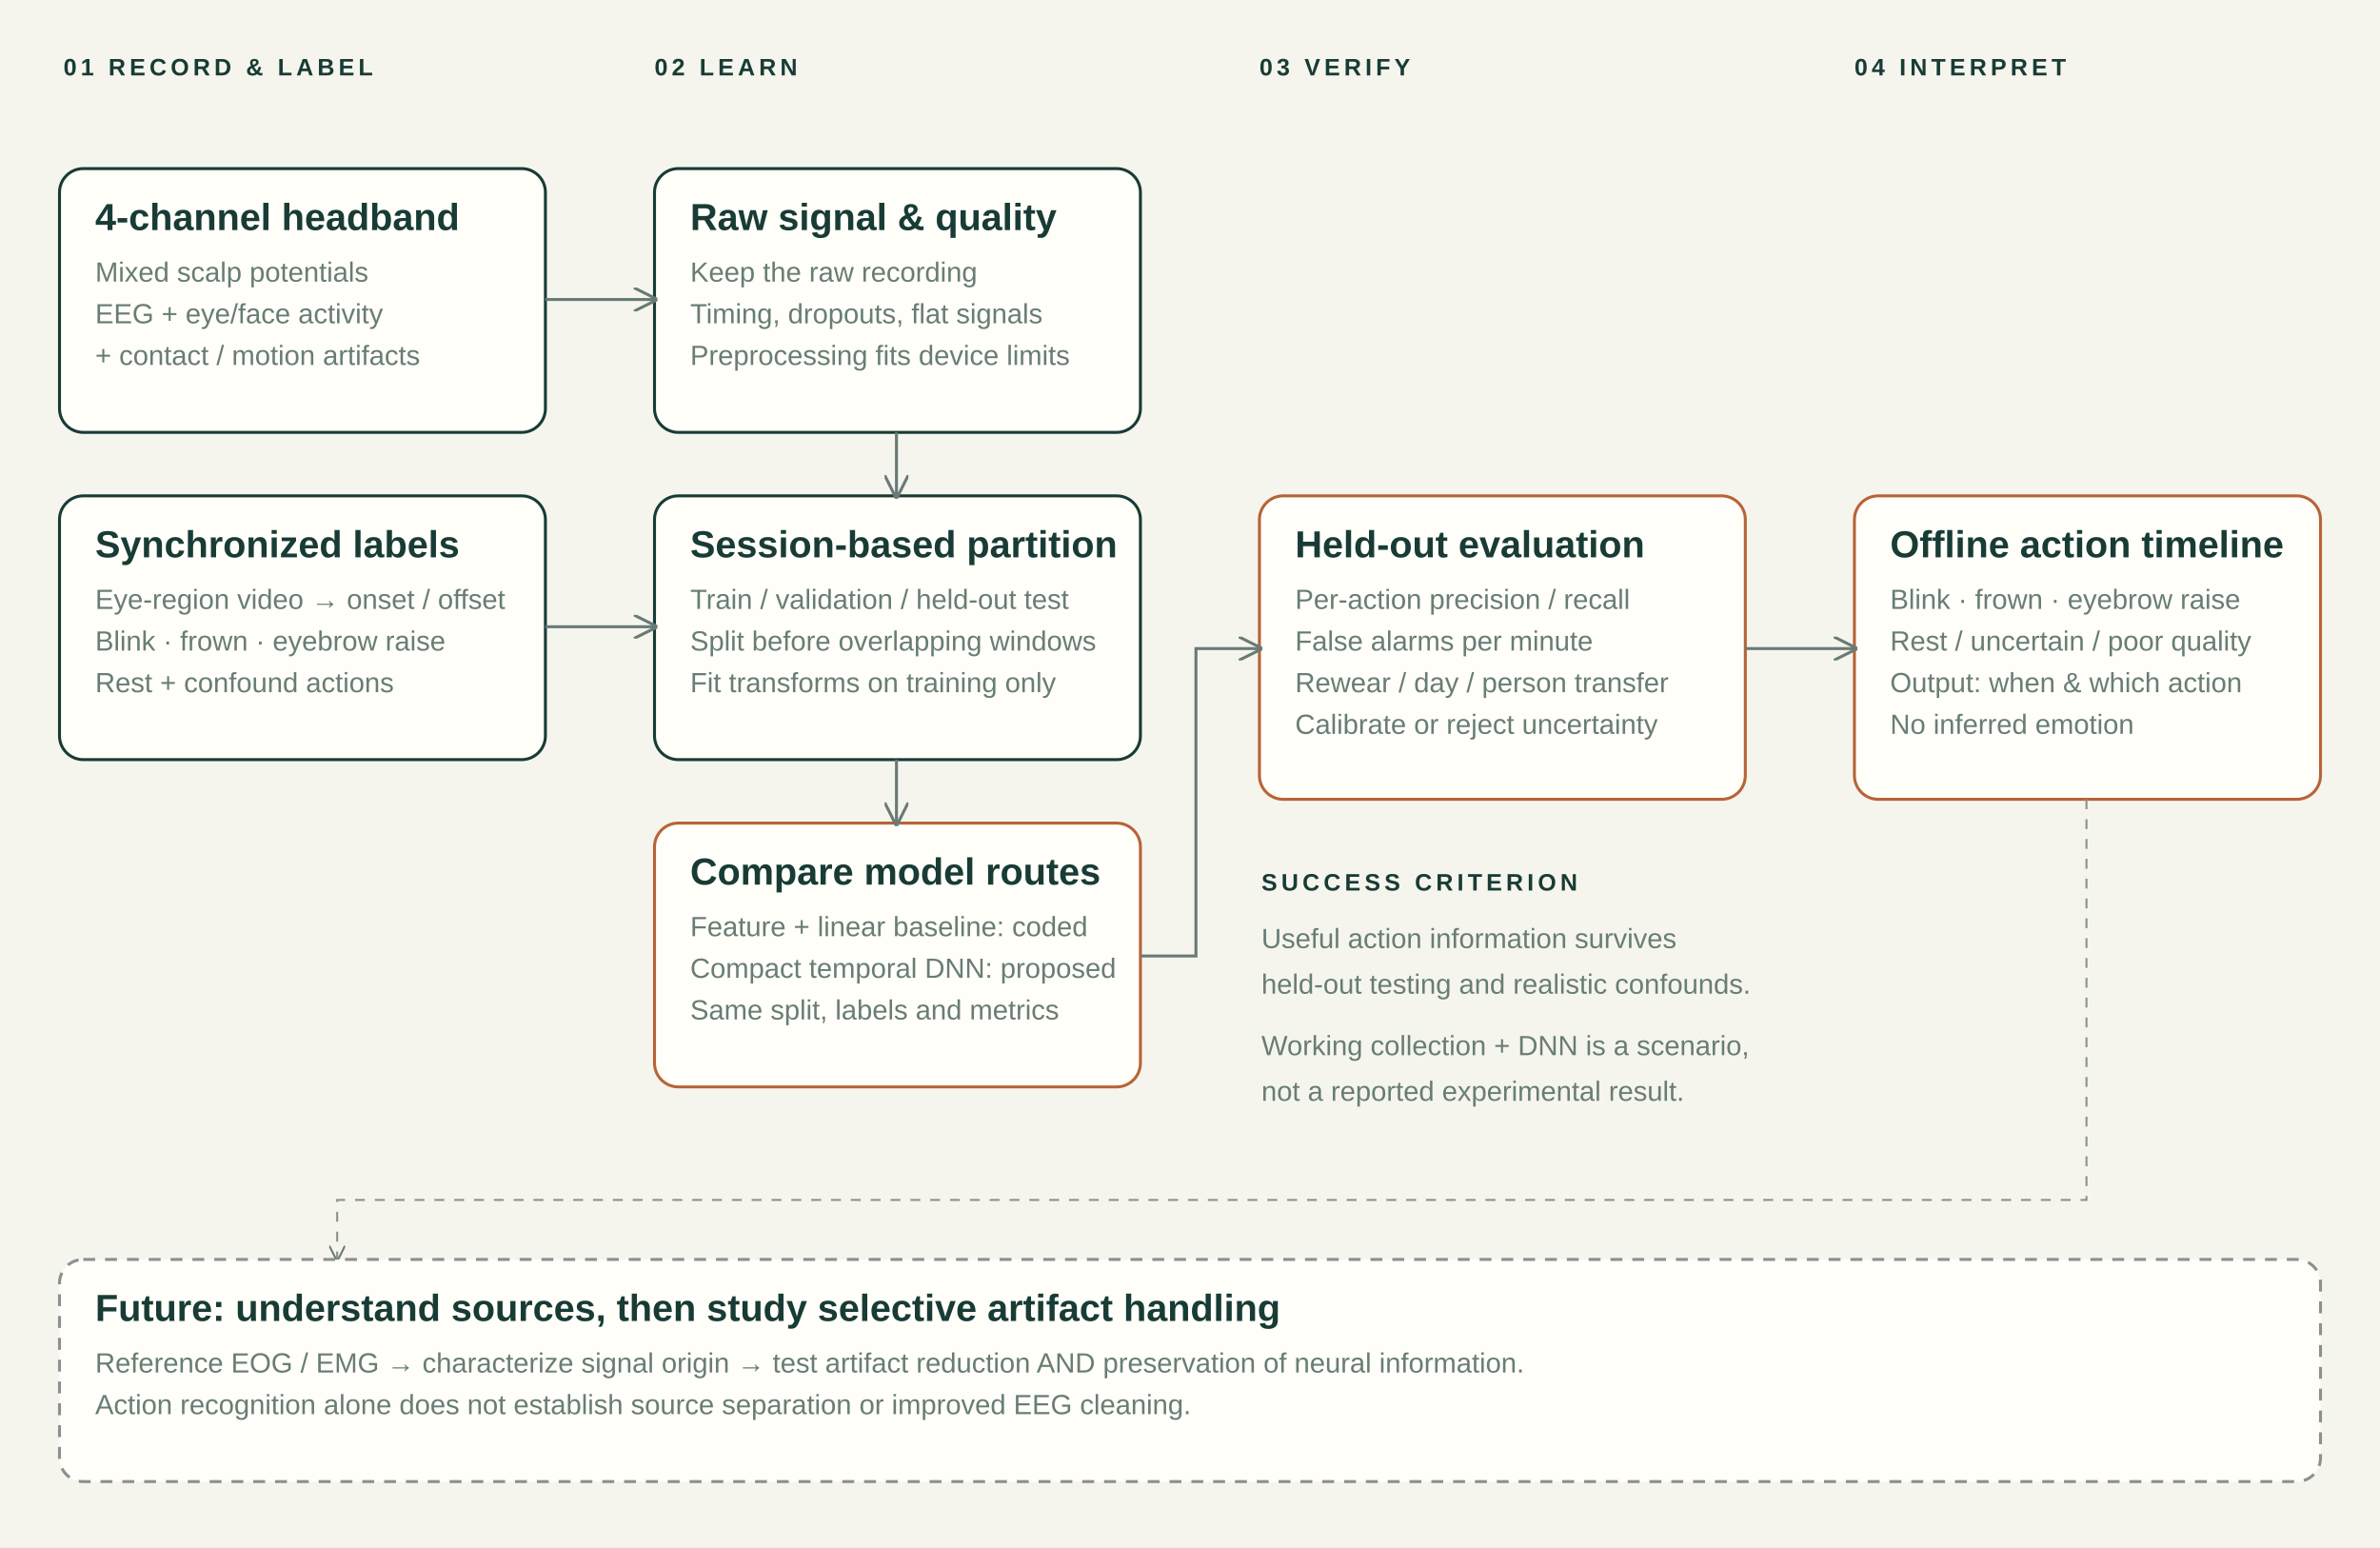
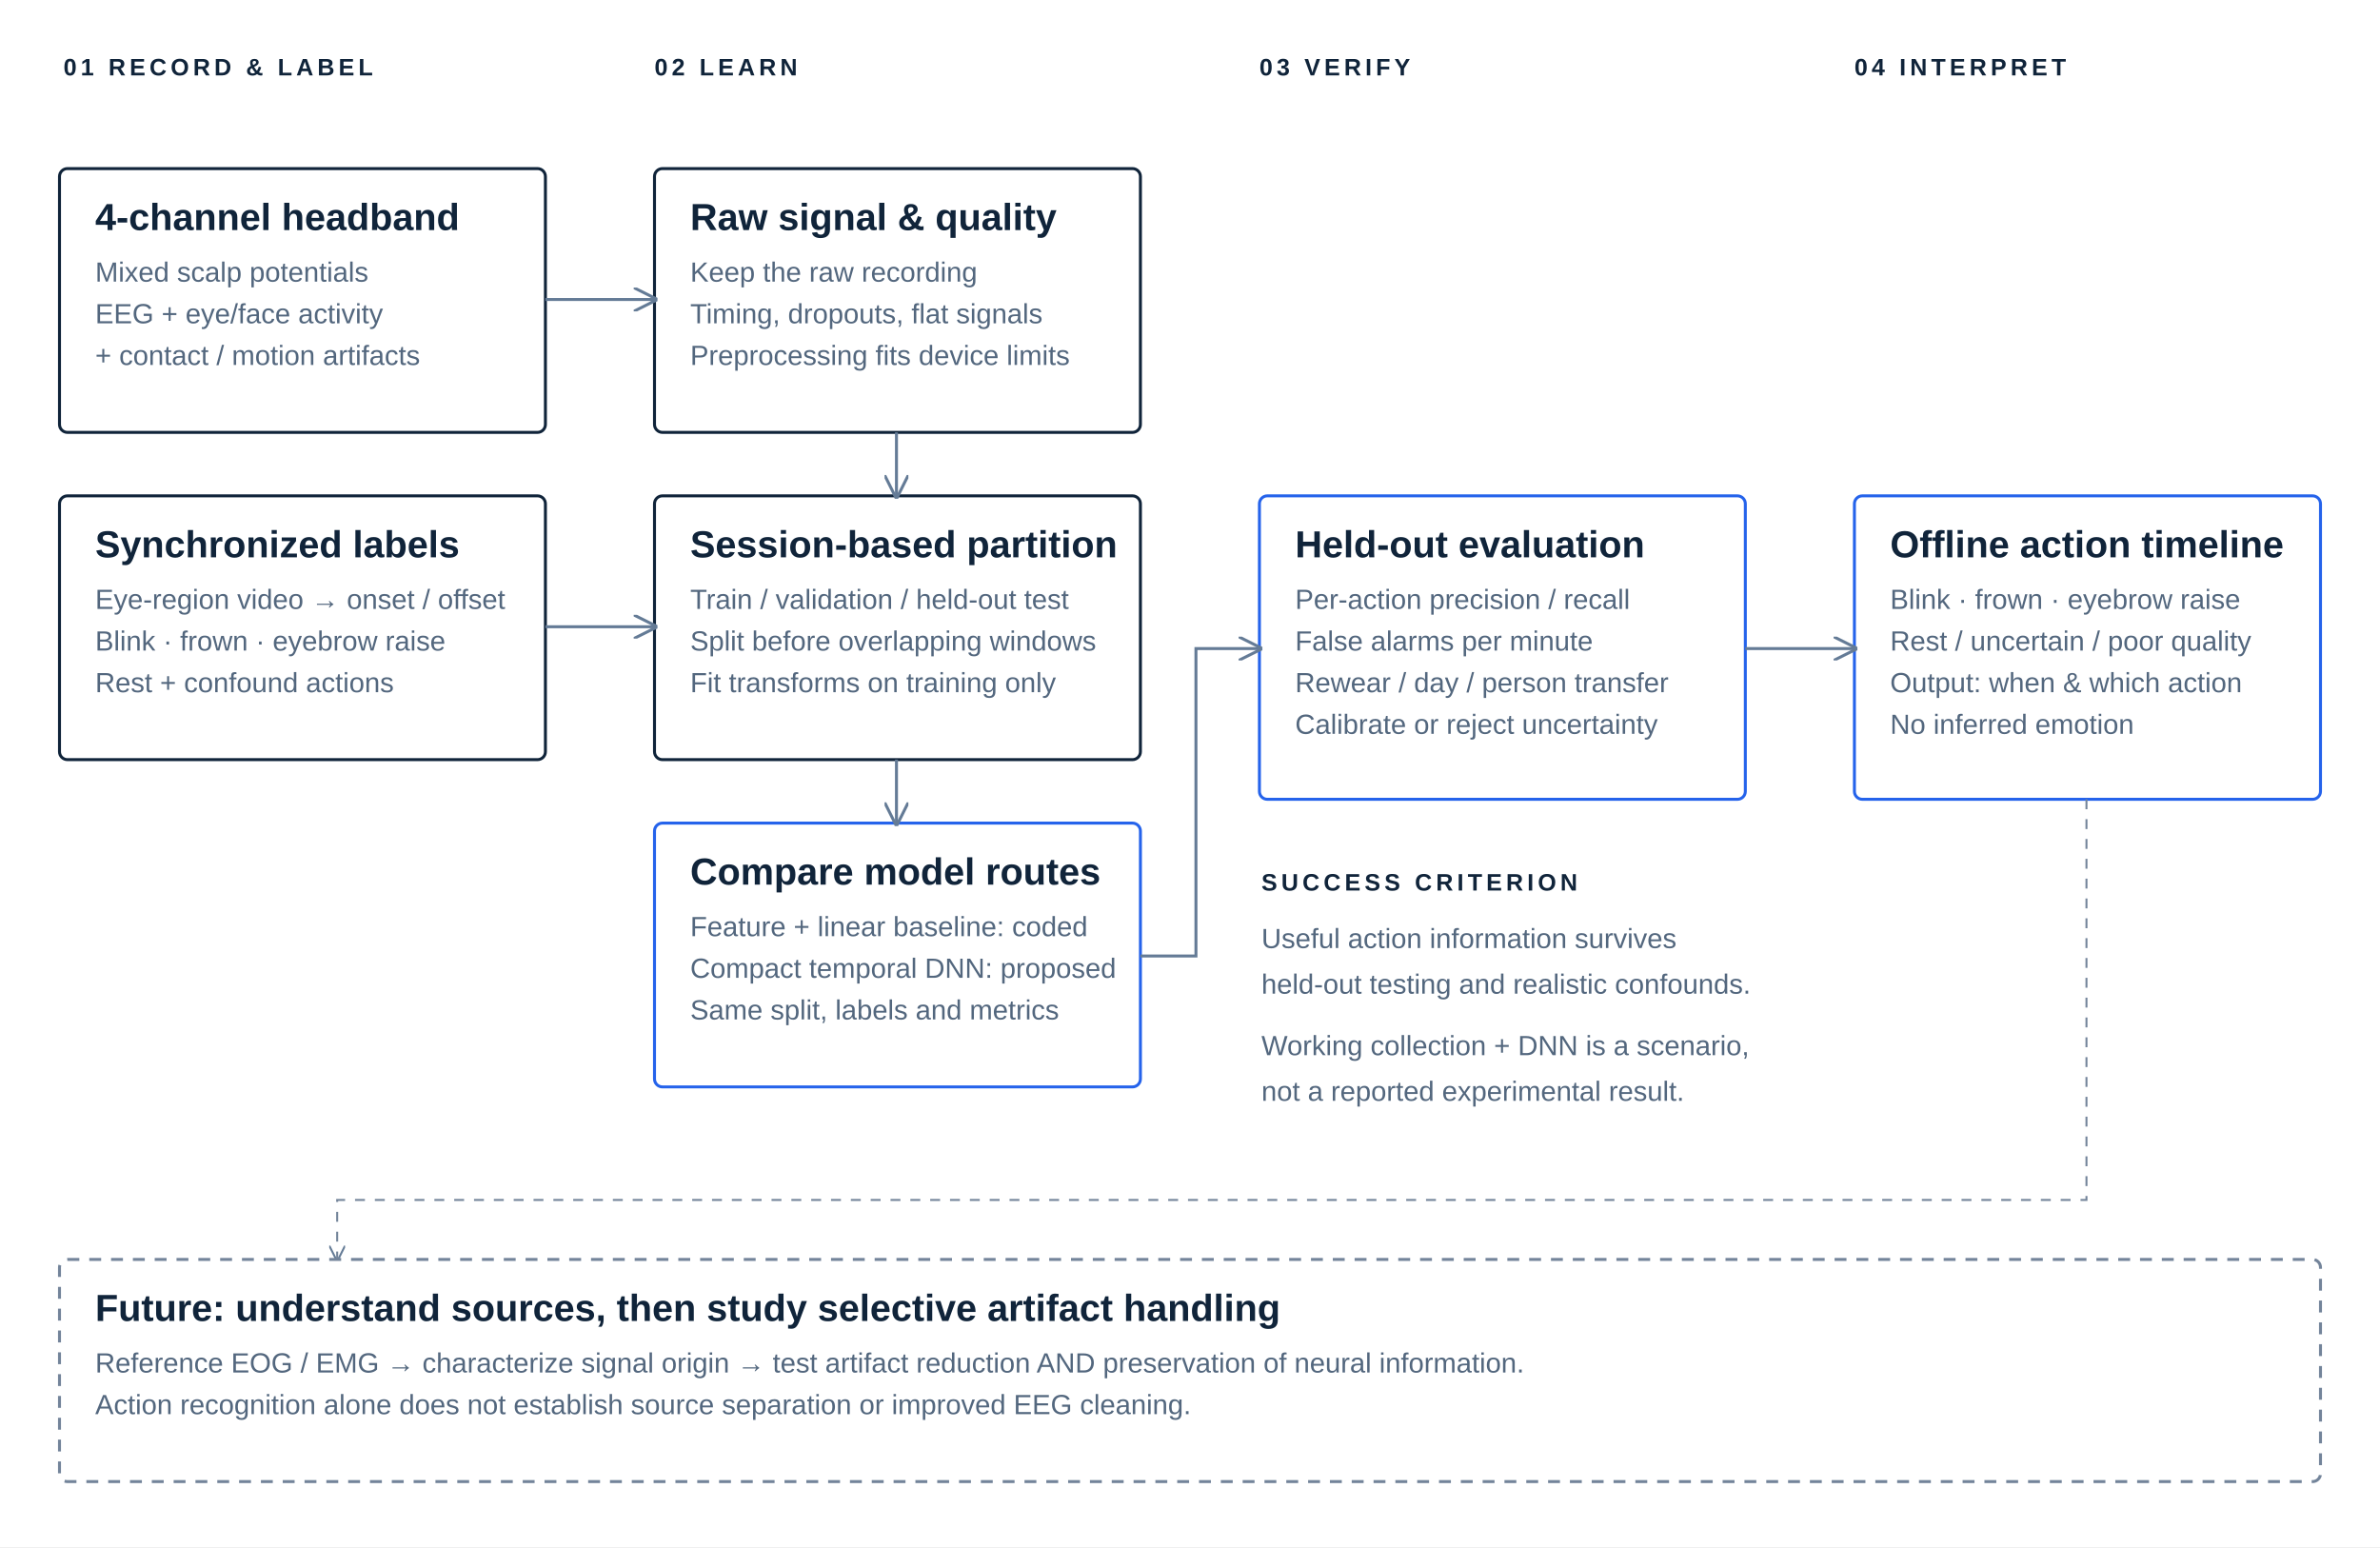
<svg xmlns="http://www.w3.org/2000/svg" viewBox="0 0 1200 780" role="img" aria-labelledby="title desc">
  <defs>
    <marker id="arrow" markerWidth="8" markerHeight="8" refX="7" refY="4" orient="auto">
-       <path d="M0 0L8 4L0 8" fill="none" stroke="#697a76" />
+       <path d="M0 0L8 4L0 8" fill="none" stroke="#647b96" />
    </marker>
  </defs>
-   <rect width="1200" height="780" fill="#f5f5ee" />
-   <style>text{font-family:Arial,sans-serif;fill:#183c35}.small{font-size:14px;fill:#687d75}.head{font-size:19px;font-weight:600}.label{font-size:12px;letter-spacing:2px;font-weight:700}</style>
+   <rect width="1200" height="780" fill="#ffffff" />
+   <style>text{font-family:Arial,Helvetica,sans-serif;fill:#10243a}.small{font-size:14px;fill:#53677e}.head{font-size:19px;font-weight:600}.label{font-size:12px;letter-spacing:2px;font-weight:700}</style>
  <text x="32" y="38" class="label">01  RECORD &amp; LABEL</text>
  <text x="330" y="38" class="label">02  LEARN</text>
  <text x="635" y="38" class="label">03  VERIFY</text>
  <text x="935" y="38" class="label">04  INTERPRET</text>
-   <rect x="30" y="85" width="245" height="133" rx="12" fill="#fffef9" stroke="#183c35" stroke-width="1.5" />
+   <rect x="30" y="85" width="245" height="133" rx="4" fill="#ffffff" stroke="#10243a" stroke-width="1.5" />
  <text x="48" y="116" class="head">4-channel headband</text>
  <text x="48" y="142" class="small">Mixed scalp potentials</text>
  <text x="48" y="163" class="small">EEG + eye/face activity</text>
  <text x="48" y="184" class="small">+ contact / motion artifacts</text>
-   <rect x="30" y="250" width="245" height="133" rx="12" fill="#fffef9" stroke="#183c35" stroke-width="1.5" />
+   <rect x="30" y="250" width="245" height="133" rx="4" fill="#ffffff" stroke="#10243a" stroke-width="1.5" />
  <text x="48" y="281" class="head">Synchronized labels</text>
  <text x="48" y="307" class="small">Eye-region video → onset / offset</text>
  <text x="48" y="328" class="small">Blink · frown · eyebrow raise</text>
  <text x="48" y="349" class="small">Rest + confound actions</text>
-   <rect x="330" y="85" width="245" height="133" rx="12" fill="#fffef9" stroke="#183c35" stroke-width="1.5" />
+   <rect x="330" y="85" width="245" height="133" rx="4" fill="#ffffff" stroke="#10243a" stroke-width="1.5" />
  <text x="348" y="116" class="head">Raw signal &amp; quality</text>
  <text x="348" y="142" class="small">Keep the raw recording</text>
  <text x="348" y="163" class="small">Timing, dropouts, flat signals</text>
  <text x="348" y="184" class="small">Preprocessing fits device limits</text>
-   <rect x="330" y="250" width="245" height="133" rx="12" fill="#fffef9" stroke="#183c35" stroke-width="1.5" />
+   <rect x="330" y="250" width="245" height="133" rx="4" fill="#ffffff" stroke="#10243a" stroke-width="1.5" />
  <text x="348" y="281" class="head">Session-based partition</text>
  <text x="348" y="307" class="small">Train / validation / held-out test</text>
  <text x="348" y="328" class="small">Split before overlapping windows</text>
  <text x="348" y="349" class="small">Fit transforms on training only</text>
-   <rect x="330" y="415" width="245" height="133" rx="12" fill="#fffef9" stroke="#b76437" stroke-width="1.5" />
+   <rect x="330" y="415" width="245" height="133" rx="4" fill="#ffffff" stroke="#2563eb" stroke-width="1.5" />
  <text x="348" y="446" class="head">Compare model routes</text>
  <text x="348" y="472" class="small">Feature + linear baseline: coded</text>
  <text x="348" y="493" class="small">Compact temporal DNN: proposed</text>
  <text x="348" y="514" class="small">Same split, labels and metrics</text>
-   <rect x="635" y="250" width="245" height="153" rx="12" fill="#fffef9" stroke="#b76437" stroke-width="1.5" />
+   <rect x="635" y="250" width="245" height="153" rx="4" fill="#ffffff" stroke="#2563eb" stroke-width="1.5" />
  <text x="653" y="281" class="head">Held-out evaluation</text>
  <text x="653" y="307" class="small">Per-action precision / recall</text>
  <text x="653" y="328" class="small">False alarms per minute</text>
  <text x="653" y="349" class="small">Rewear / day / person transfer</text>
  <text x="653" y="370" class="small">Calibrate or reject uncertainty</text>
-   <rect x="935" y="250" width="235" height="153" rx="12" fill="#fffef9" stroke="#b76437" stroke-width="1.5" />
+   <rect x="935" y="250" width="235" height="153" rx="4" fill="#ffffff" stroke="#2563eb" stroke-width="1.5" />
  <text x="953" y="281" class="head">Offline action timeline</text>
  <text x="953" y="307" class="small">Blink · frown · eyebrow raise</text>
  <text x="953" y="328" class="small">Rest / uncertain / poor quality</text>
  <text x="953" y="349" class="small">Output: when &amp; which action</text>
  <text x="953" y="370" class="small">No inferred emotion</text>
-   <path d="M275 151 L330 151" fill="none" stroke="#697a76" stroke-width="1.5" marker-end="url(#arrow)" />
-   <path d="M452 218 L452 250" fill="none" stroke="#697a76" stroke-width="1.5" marker-end="url(#arrow)" />
-   <path d="M275 316 L330 316" fill="none" stroke="#697a76" stroke-width="1.5" marker-end="url(#arrow)" />
-   <path d="M452 383 L452 415" fill="none" stroke="#697a76" stroke-width="1.5" marker-end="url(#arrow)" />
-   <path d="M575 482H603V327H635" fill="none" stroke="#697a76" stroke-width="1.5" marker-end="url(#arrow)" />
-   <path d="M880 327 L935 327" fill="none" stroke="#697a76" stroke-width="1.5" marker-end="url(#arrow)" />
+   <path d="M275 151 L330 151" fill="none" stroke="#647b96" stroke-width="1.5" marker-end="url(#arrow)" />
+   <path d="M452 218 L452 250" fill="none" stroke="#647b96" stroke-width="1.5" marker-end="url(#arrow)" />
+   <path d="M275 316 L330 316" fill="none" stroke="#647b96" stroke-width="1.5" marker-end="url(#arrow)" />
+   <path d="M452 383 L452 415" fill="none" stroke="#647b96" stroke-width="1.5" marker-end="url(#arrow)" />
+   <path d="M575 482H603V327H635" fill="none" stroke="#647b96" stroke-width="1.5" marker-end="url(#arrow)" />
+   <path d="M880 327 L935 327" fill="none" stroke="#647b96" stroke-width="1.5" marker-end="url(#arrow)" />
  <text x="636" y="449" class="label">SUCCESS CRITERION</text>
  <text x="636" y="478" class="small">Useful action information survives</text>
  <text x="636" y="501" class="small">held-out testing and realistic confounds.</text>
  <text x="636" y="532" class="small">Working collection + DNN is a scenario,</text>
  <text x="636" y="555" class="small">not a reported experimental result.</text>
-   <path d="M1052 403V605H170V635" fill="none" stroke="#8a9190" stroke-dasharray="5 5" marker-end="url(#arrow)" />
-   <rect x="30" y="635" width="1140" height="112" rx="12" fill="#fffef9" stroke="#8a9190" stroke-width="1.5" stroke-dasharray="6 5" />
+   <path d="M1052 403V605H170V635" fill="none" stroke="#73849a" stroke-dasharray="5 5" marker-end="url(#arrow)" />
+   <rect x="30" y="635" width="1140" height="112" rx="4" fill="#ffffff" stroke="#73849a" stroke-width="1.5" stroke-dasharray="6 5" />
  <text x="48" y="666" class="head">Future: understand sources, then study selective artifact handling</text>
  <text x="48" y="692" class="small">Reference EOG / EMG → characterize signal origin → test artifact reduction AND preservation of neural information.</text>
  <text x="48" y="713" class="small">Action recognition alone does not establish source separation or improved EEG cleaning.</text>
</svg>
